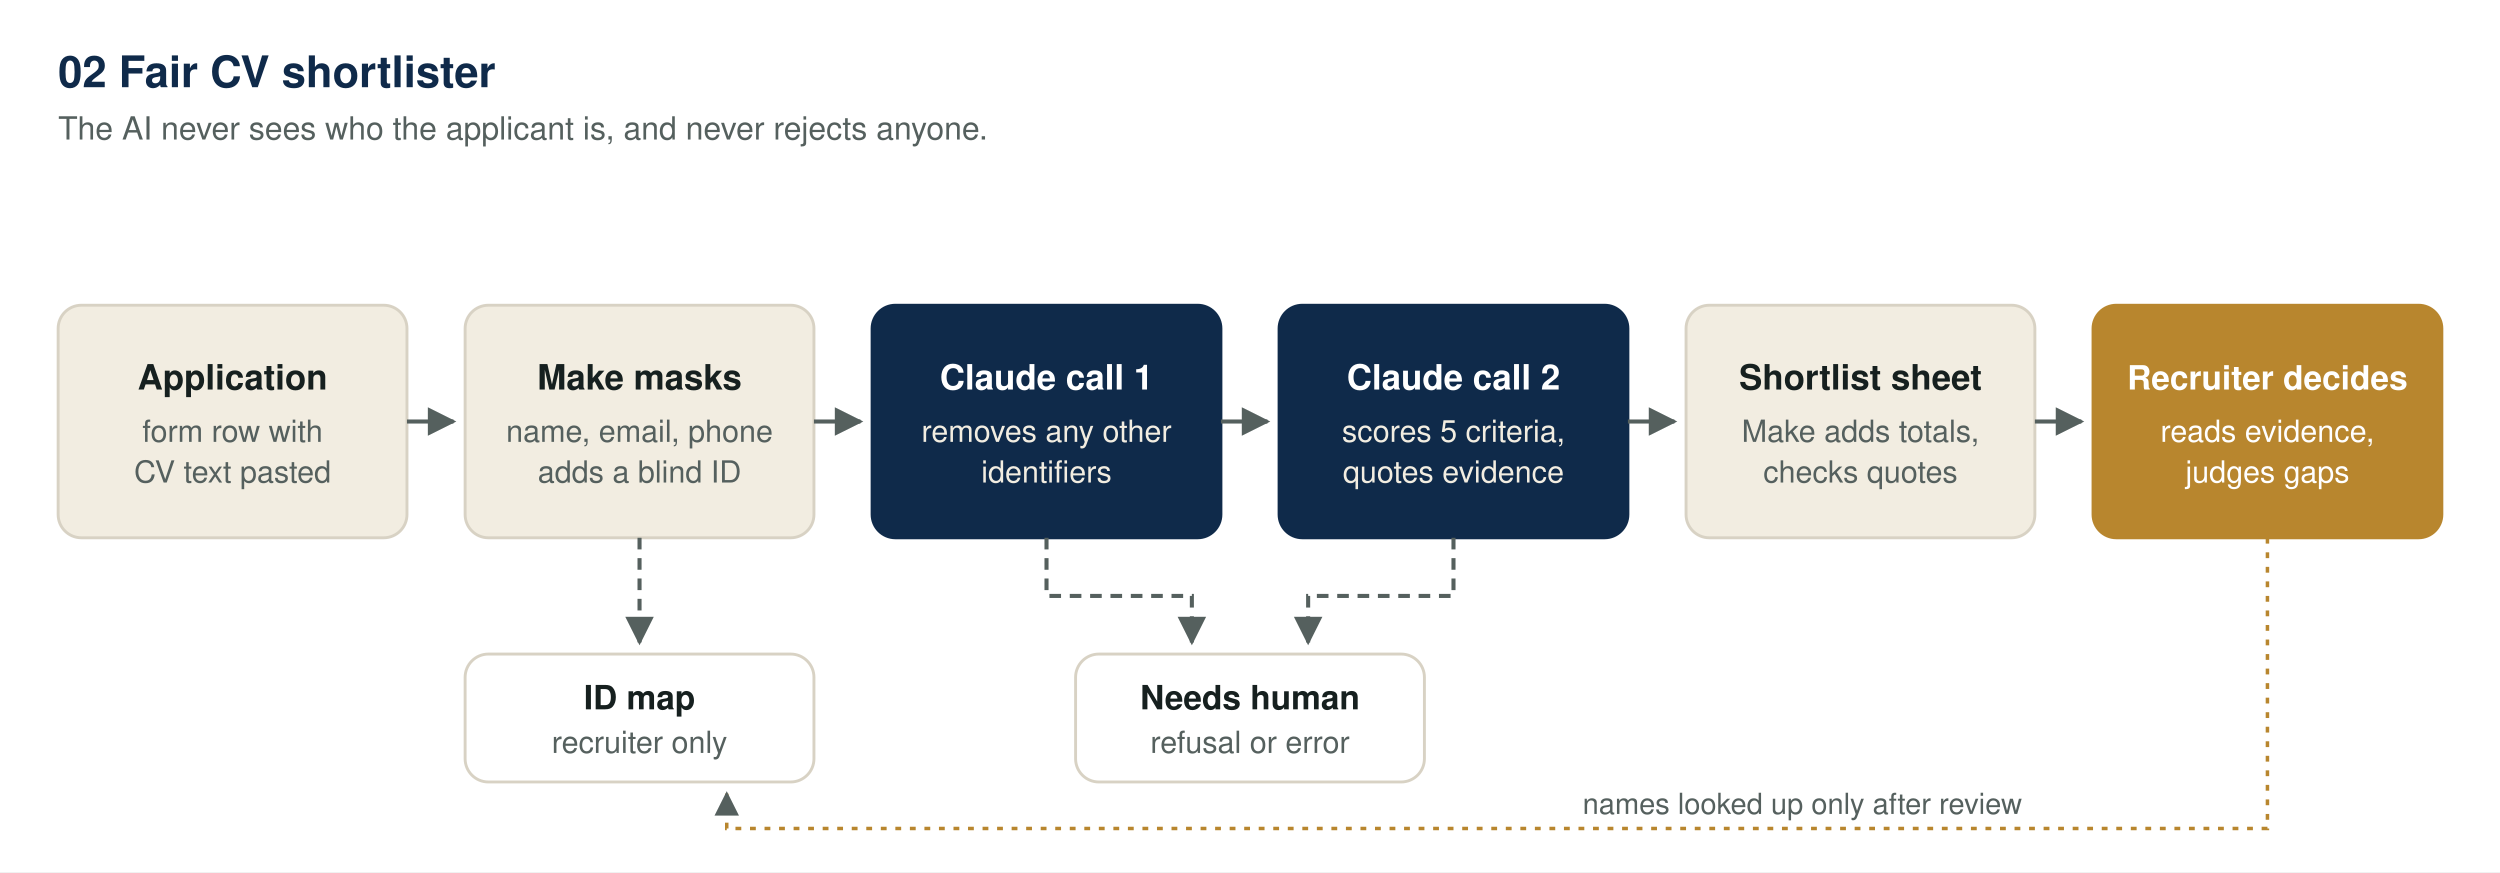
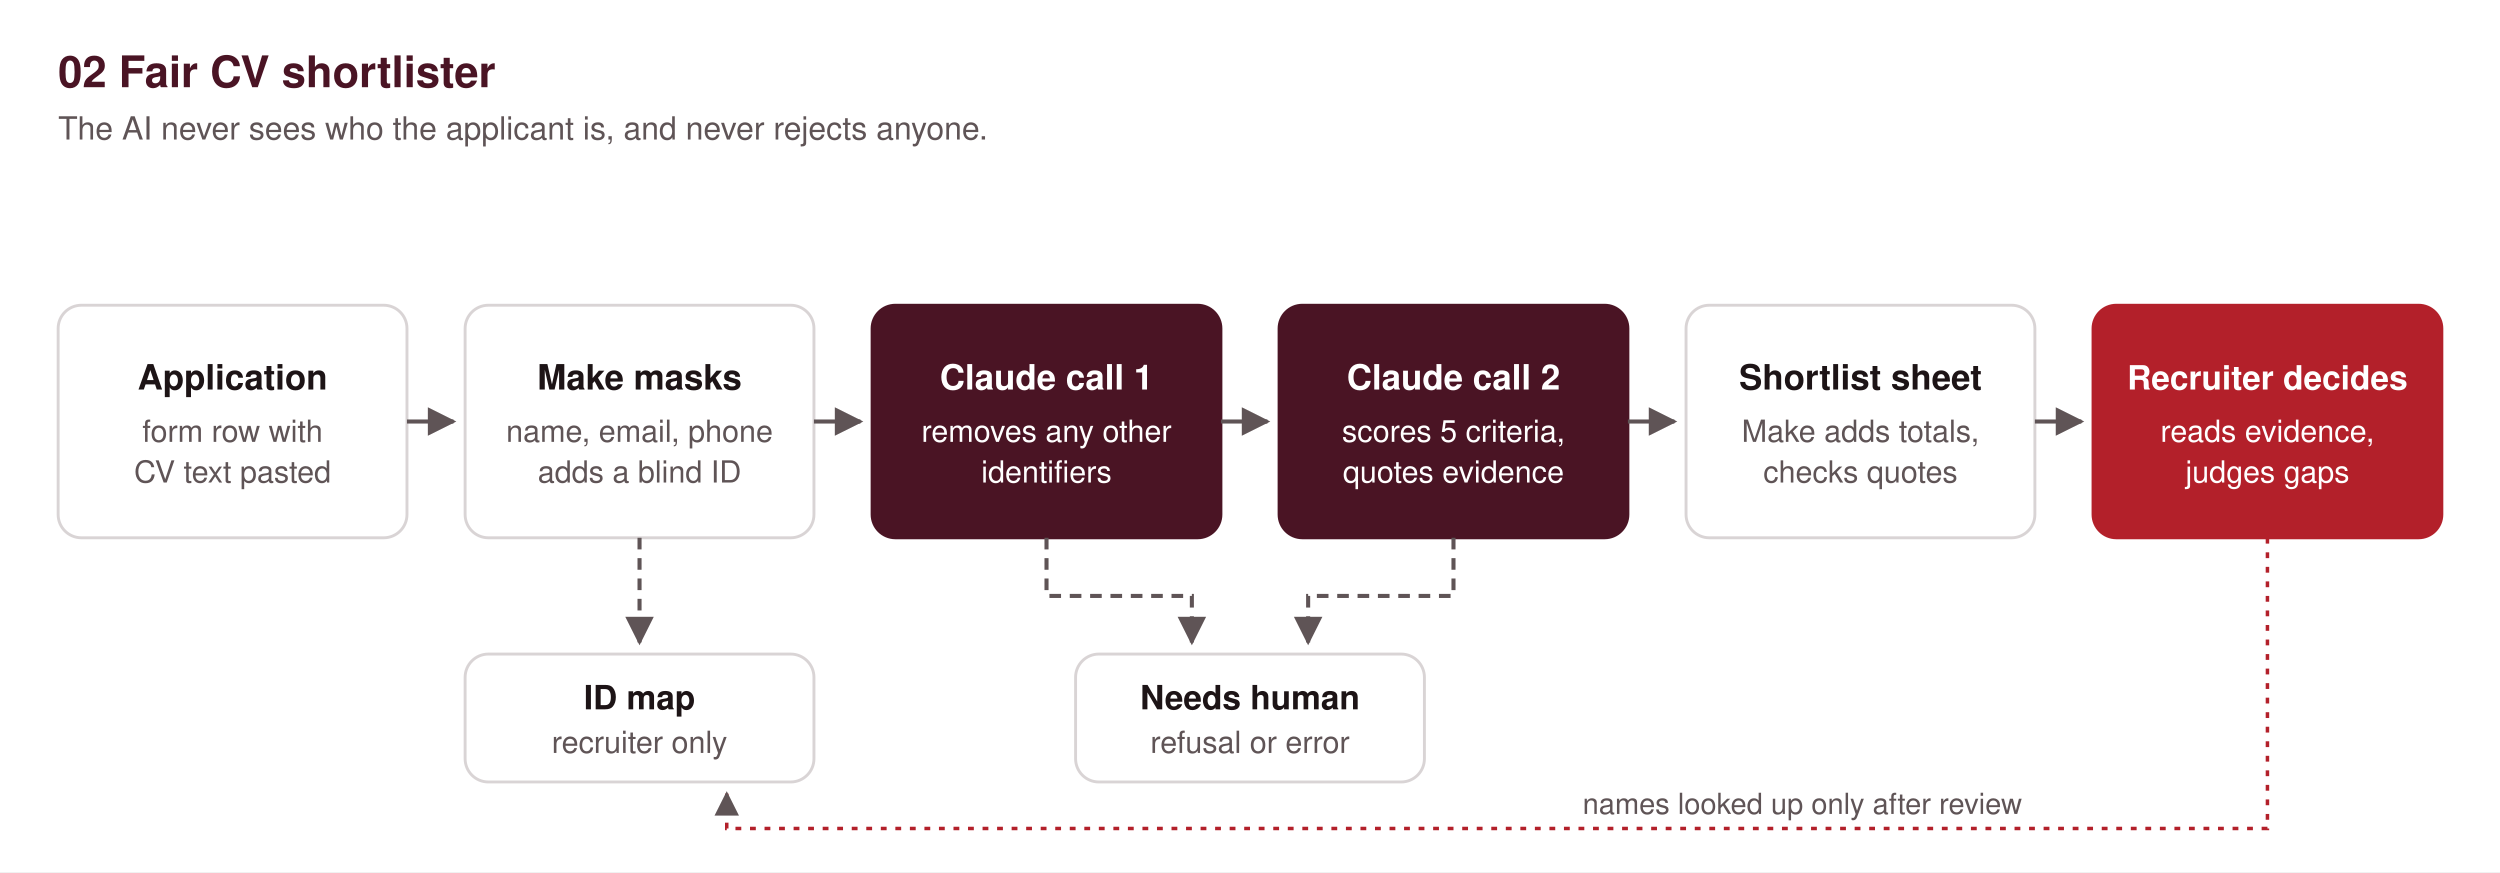
<svg xmlns="http://www.w3.org/2000/svg" viewBox="0 0 860 300" width="860" height="300" font-family="Segoe UI, Helvetica, Arial, sans-serif">
  <defs>
    <marker id="arr" viewBox="0 0 10 10" refX="9" refY="5" markerWidth="7" markerHeight="7" orient="auto-start-reverse">
-       <path d="M0,0 L10,5 L0,10 z" fill="#55605e" />
+       <path d="M0,0 L10,5 L0,10 z" fill="#5f5456" />
    </marker>
  </defs>
  <rect width="860" height="300" fill="#ffffff" />
-   <text x="20" y="30" font-size="15" font-weight="700" fill="#0f2a4a">02 Fair CV shortlister</text>
-   <text x="20" y="48" font-size="11" fill="#55605e">The AI never sees who the applicant is, and never rejects anyone.</text>
-   <rect x="20" y="105" width="120" height="80" rx="8" fill="#f2ede1" stroke="#d8d2c4" />
-   <text x="80" y="134" font-size="12" font-weight="700" fill="#16201f" text-anchor="middle">Application</text>
-   <text x="80" y="152" font-size="10.5" fill="#55605e" text-anchor="middle">form row with</text>
-   <text x="80" y="166" font-size="10.5" fill="#55605e" text-anchor="middle">CV text pasted</text>
-   <rect x="160" y="105" width="120" height="80" rx="8" fill="#f2ede1" stroke="#d8d2c4" />
-   <text x="220" y="134" font-size="12" font-weight="700" fill="#16201f" text-anchor="middle">Make masks</text>
-   <text x="220" y="152" font-size="10.5" fill="#55605e" text-anchor="middle">name, email, phone</text>
-   <text x="220" y="166" font-size="10.5" fill="#55605e" text-anchor="middle">adds a blind ID</text>
-   <rect x="300" y="105" width="120" height="80" rx="8" fill="#0f2a4a" stroke="#0f2a4a" />
+   <text x="20" y="30" font-size="15" font-weight="700" fill="#4a1424">02 Fair CV shortlister</text>
+   <text x="20" y="48" font-size="11" fill="#5f5456">The AI never sees who the applicant is, and never rejects anyone.</text>
+   <rect x="20" y="105" width="120" height="80" rx="8" fill="#ffffff" stroke="#d9d4d5" />
+   <text x="80" y="134" font-size="12" font-weight="700" fill="#1d1416" text-anchor="middle">Application</text>
+   <text x="80" y="152" font-size="10.5" fill="#5f5456" text-anchor="middle">form row with</text>
+   <text x="80" y="166" font-size="10.5" fill="#5f5456" text-anchor="middle">CV text pasted</text>
+   <rect x="160" y="105" width="120" height="80" rx="8" fill="#ffffff" stroke="#d9d4d5" />
+   <text x="220" y="134" font-size="12" font-weight="700" fill="#1d1416" text-anchor="middle">Make masks</text>
+   <text x="220" y="152" font-size="10.5" fill="#5f5456" text-anchor="middle">name, email, phone</text>
+   <text x="220" y="166" font-size="10.5" fill="#5f5456" text-anchor="middle">adds a blind ID</text>
+   <rect x="300" y="105" width="120" height="80" rx="8" fill="#4a1424" stroke="#4a1424" />
  <text x="360" y="134" font-size="12" font-weight="700" fill="#ffffff" text-anchor="middle">Claude call 1</text>
-   <text x="360" y="152" font-size="10.5" fill="#f2ede1" text-anchor="middle">removes any other</text>
-   <text x="360" y="166" font-size="10.5" fill="#f2ede1" text-anchor="middle">identifiers</text>
-   <rect x="440" y="105" width="120" height="80" rx="8" fill="#0f2a4a" stroke="#0f2a4a" />
+   <text x="360" y="152" font-size="10.5" fill="#ffffff" text-anchor="middle">removes any other</text>
+   <text x="360" y="166" font-size="10.5" fill="#ffffff" text-anchor="middle">identifiers</text>
+   <rect x="440" y="105" width="120" height="80" rx="8" fill="#4a1424" stroke="#4a1424" />
  <text x="500" y="134" font-size="12" font-weight="700" fill="#ffffff" text-anchor="middle">Claude call 2</text>
-   <text x="500" y="152" font-size="10.5" fill="#f2ede1" text-anchor="middle">scores 5 criteria,</text>
-   <text x="500" y="166" font-size="10.5" fill="#f2ede1" text-anchor="middle">quotes evidence</text>
-   <rect x="580" y="105" width="120" height="80" rx="8" fill="#f2ede1" stroke="#d8d2c4" />
-   <text x="640" y="134" font-size="12" font-weight="700" fill="#16201f" text-anchor="middle">Shortlist sheet</text>
-   <text x="640" y="152" font-size="10.5" fill="#55605e" text-anchor="middle">Make adds totals,</text>
-   <text x="640" y="166" font-size="10.5" fill="#55605e" text-anchor="middle">checks quotes</text>
-   <rect x="720" y="105" width="120" height="80" rx="8" fill="#b8862e" stroke="#b8862e" />
+   <text x="500" y="152" font-size="10.5" fill="#ffffff" text-anchor="middle">scores 5 criteria,</text>
+   <text x="500" y="166" font-size="10.5" fill="#ffffff" text-anchor="middle">quotes evidence</text>
+   <rect x="580" y="105" width="120" height="80" rx="8" fill="#ffffff" stroke="#d9d4d5" />
+   <text x="640" y="134" font-size="12" font-weight="700" fill="#1d1416" text-anchor="middle">Shortlist sheet</text>
+   <text x="640" y="152" font-size="10.5" fill="#5f5456" text-anchor="middle">Make adds totals,</text>
+   <text x="640" y="166" font-size="10.5" fill="#5f5456" text-anchor="middle">checks quotes</text>
+   <rect x="720" y="105" width="120" height="80" rx="8" fill="#b3202a" stroke="#b3202a" />
  <text x="780" y="134" font-size="11.5" font-weight="700" fill="#ffffff" text-anchor="middle">Recruiter decides</text>
  <text x="780" y="152" font-size="10.5" fill="#ffffff" text-anchor="middle">reads evidence,</text>
  <text x="780" y="166" font-size="10.5" fill="#ffffff" text-anchor="middle">judges gaps</text>
-   <rect x="160" y="225" width="120" height="44" rx="8" fill="#ffffff" stroke="#d8d2c4" />
-   <text x="220" y="244" font-size="11.5" font-weight="700" fill="#16201f" text-anchor="middle">ID map</text>
-   <text x="220" y="259" font-size="10.5" fill="#55605e" text-anchor="middle">recruiter only</text>
-   <rect x="370" y="225" width="120" height="44" rx="8" fill="#ffffff" stroke="#d8d2c4" />
-   <text x="430" y="244" font-size="11.5" font-weight="700" fill="#16201f" text-anchor="middle">Needs human</text>
-   <text x="430" y="259" font-size="10.5" fill="#55605e" text-anchor="middle">refusal or error</text>
-   <line x1="140" y1="145" x2="156" y2="145" stroke="#55605e" stroke-width="1.4" marker-end="url(#arr)" />
-   <line x1="280" y1="145" x2="296" y2="145" stroke="#55605e" stroke-width="1.4" marker-end="url(#arr)" />
-   <line x1="420" y1="145" x2="436" y2="145" stroke="#55605e" stroke-width="1.4" marker-end="url(#arr)" />
-   <line x1="560" y1="145" x2="576" y2="145" stroke="#55605e" stroke-width="1.4" marker-end="url(#arr)" />
-   <line x1="700" y1="145" x2="716" y2="145" stroke="#55605e" stroke-width="1.4" marker-end="url(#arr)" />
-   <line x1="220" y1="185" x2="220" y2="221" stroke="#55605e" stroke-width="1.4" stroke-dasharray="4 3" marker-end="url(#arr)" />
-   <path d="M360,185 L360,205 L410,205 L410,221" fill="none" stroke="#55605e" stroke-width="1.4" stroke-dasharray="4 3" marker-end="url(#arr)" />
-   <path d="M500,185 L500,205 L450,205 L450,221" fill="none" stroke="#55605e" stroke-width="1.4" stroke-dasharray="4 3" marker-end="url(#arr)" />
-   <path d="M780,185 L780,285 L250,285 L250,273" fill="none" stroke="#b8862e" stroke-width="1.2" stroke-dasharray="2 3" marker-end="url(#arr)" />
-   <text x="620" y="280" font-size="10" fill="#55605e" text-anchor="middle">names looked up only after review</text>
+   <rect x="160" y="225" width="120" height="44" rx="8" fill="#ffffff" stroke="#d9d4d5" />
+   <text x="220" y="244" font-size="11.5" font-weight="700" fill="#1d1416" text-anchor="middle">ID map</text>
+   <text x="220" y="259" font-size="10.5" fill="#5f5456" text-anchor="middle">recruiter only</text>
+   <rect x="370" y="225" width="120" height="44" rx="8" fill="#ffffff" stroke="#d9d4d5" />
+   <text x="430" y="244" font-size="11.5" font-weight="700" fill="#1d1416" text-anchor="middle">Needs human</text>
+   <text x="430" y="259" font-size="10.5" fill="#5f5456" text-anchor="middle">refusal or error</text>
+   <line x1="140" y1="145" x2="156" y2="145" stroke="#5f5456" stroke-width="1.4" marker-end="url(#arr)" />
+   <line x1="280" y1="145" x2="296" y2="145" stroke="#5f5456" stroke-width="1.4" marker-end="url(#arr)" />
+   <line x1="420" y1="145" x2="436" y2="145" stroke="#5f5456" stroke-width="1.4" marker-end="url(#arr)" />
+   <line x1="560" y1="145" x2="576" y2="145" stroke="#5f5456" stroke-width="1.4" marker-end="url(#arr)" />
+   <line x1="700" y1="145" x2="716" y2="145" stroke="#5f5456" stroke-width="1.4" marker-end="url(#arr)" />
+   <line x1="220" y1="185" x2="220" y2="221" stroke="#5f5456" stroke-width="1.4" stroke-dasharray="4 3" marker-end="url(#arr)" />
+   <path d="M360,185 L360,205 L410,205 L410,221" fill="none" stroke="#5f5456" stroke-width="1.4" stroke-dasharray="4 3" marker-end="url(#arr)" />
+   <path d="M500,185 L500,205 L450,205 L450,221" fill="none" stroke="#5f5456" stroke-width="1.4" stroke-dasharray="4 3" marker-end="url(#arr)" />
+   <path d="M780,185 L780,285 L250,285 L250,273" fill="none" stroke="#b3202a" stroke-width="1.2" stroke-dasharray="2 3" marker-end="url(#arr)" />
+   <text x="620" y="280" font-size="10" fill="#5f5456" text-anchor="middle">names looked up only after review</text>
</svg>
